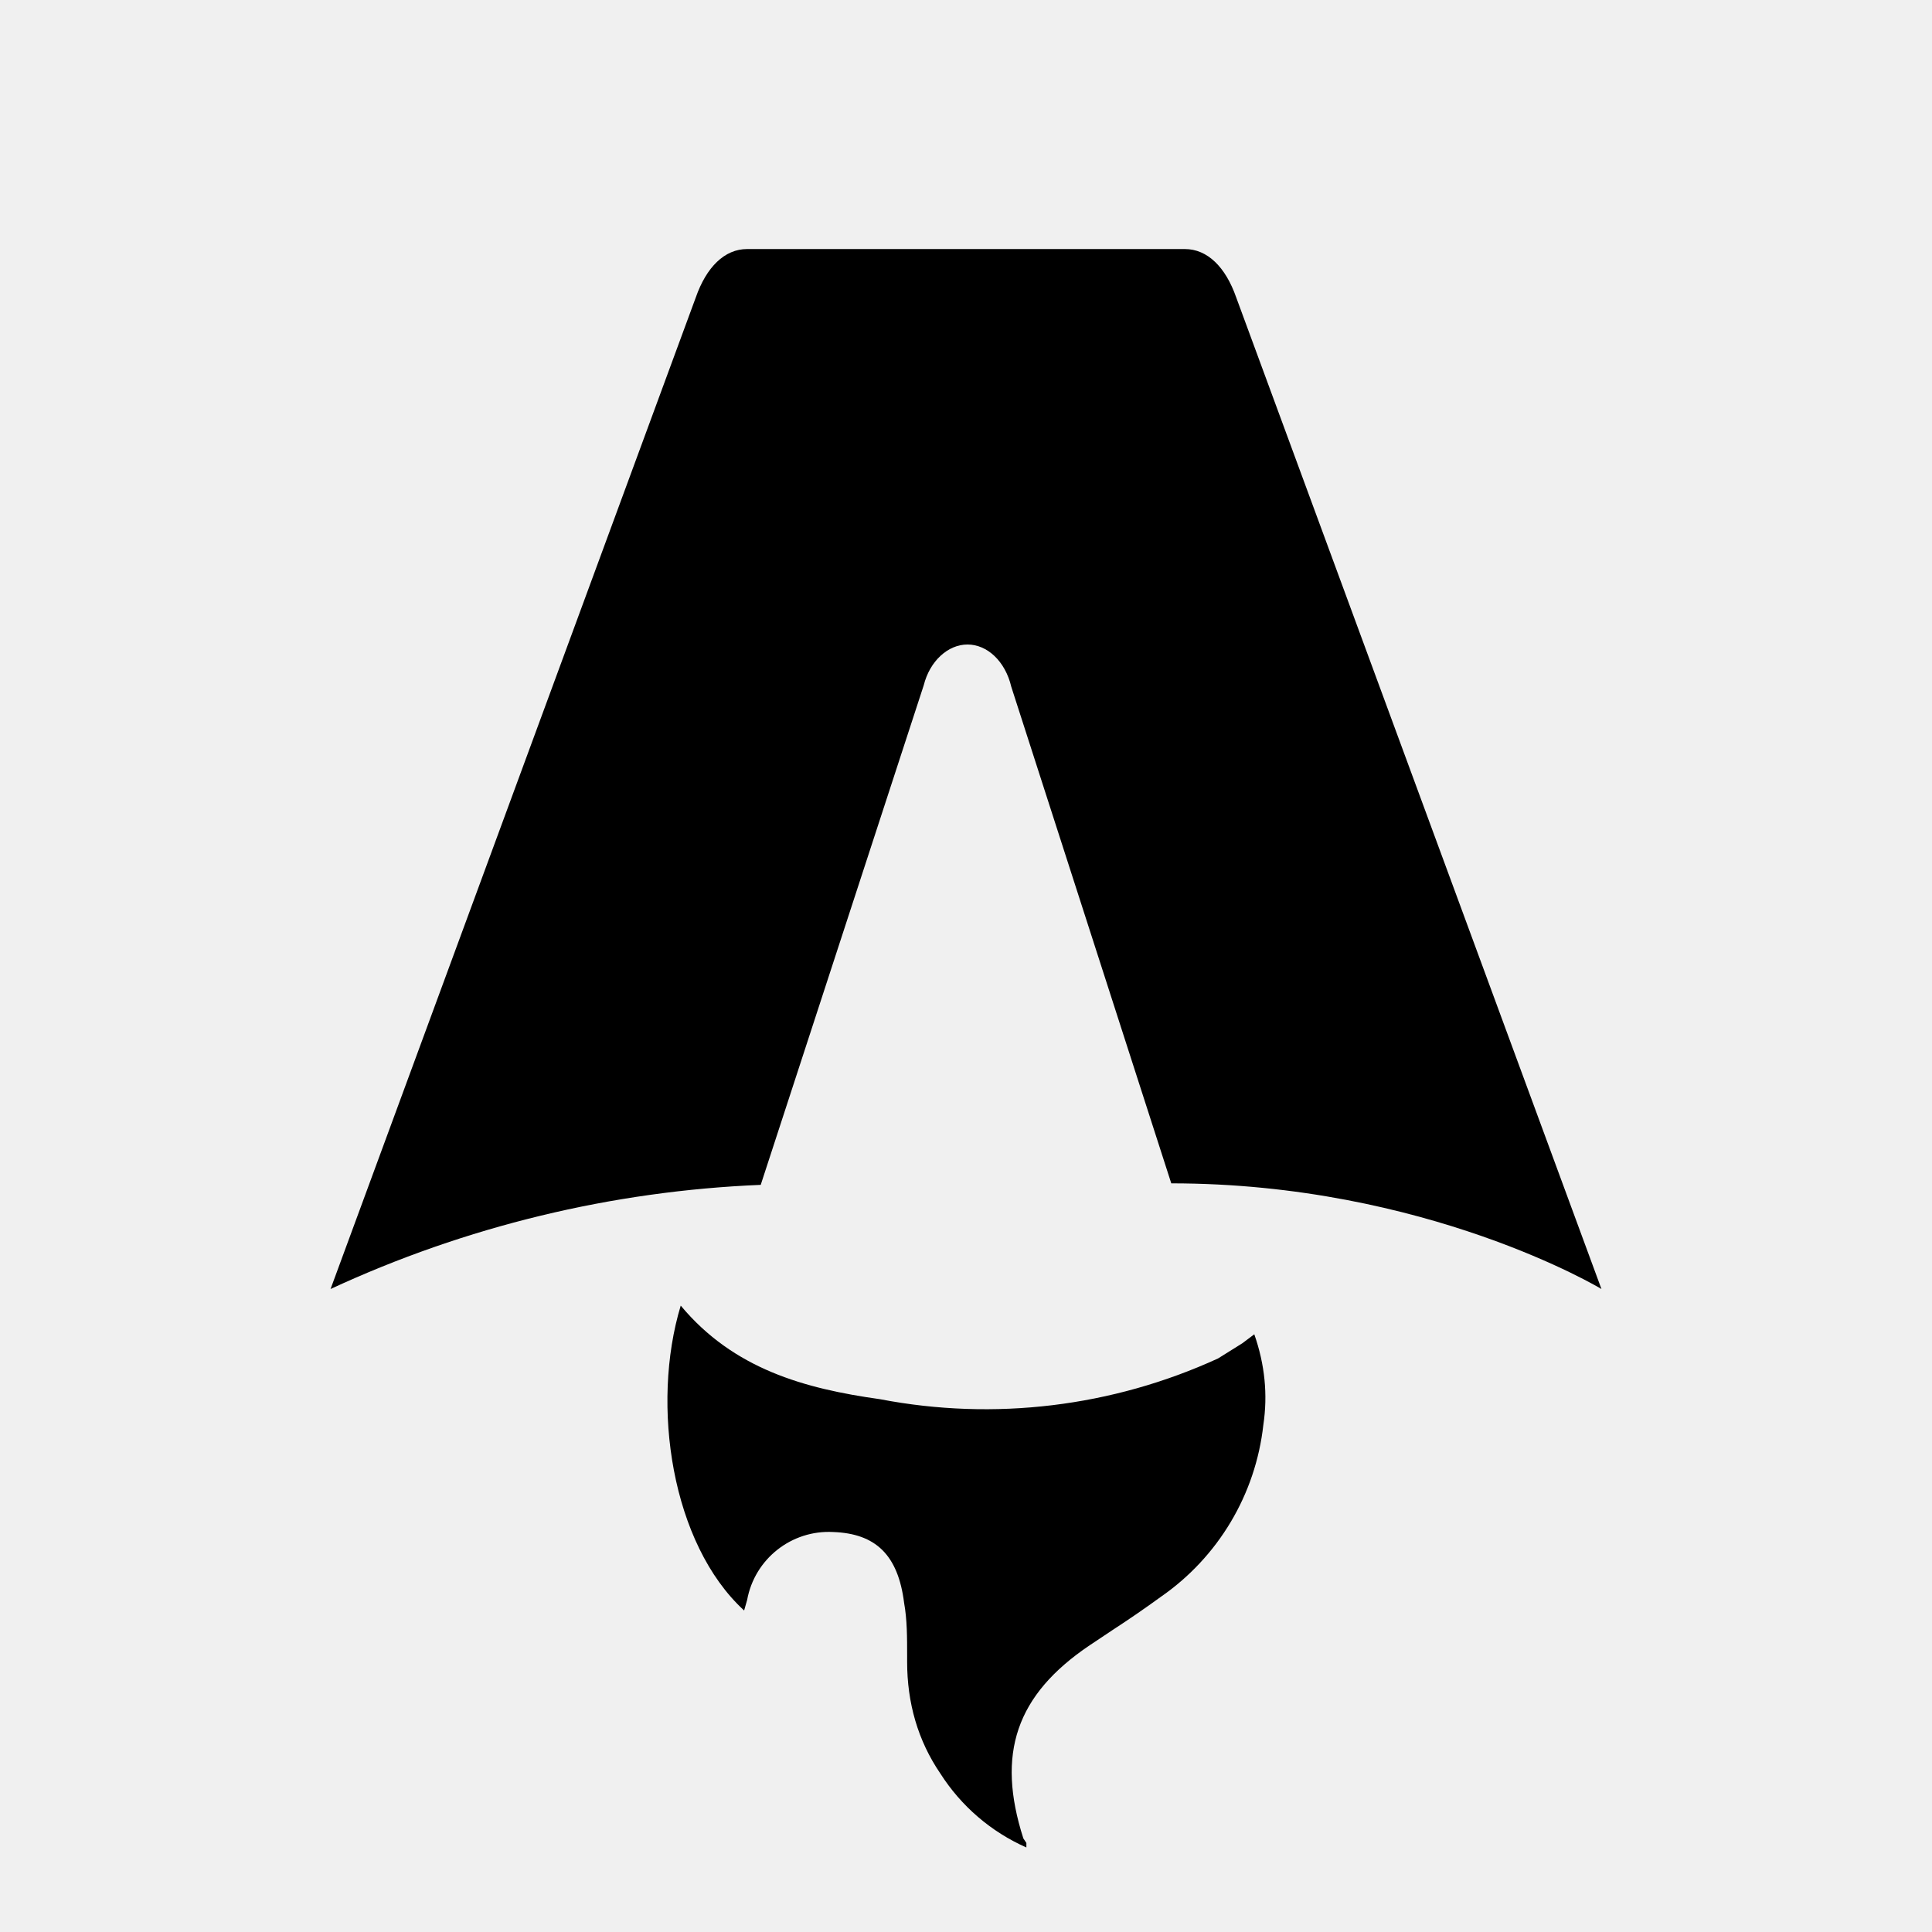
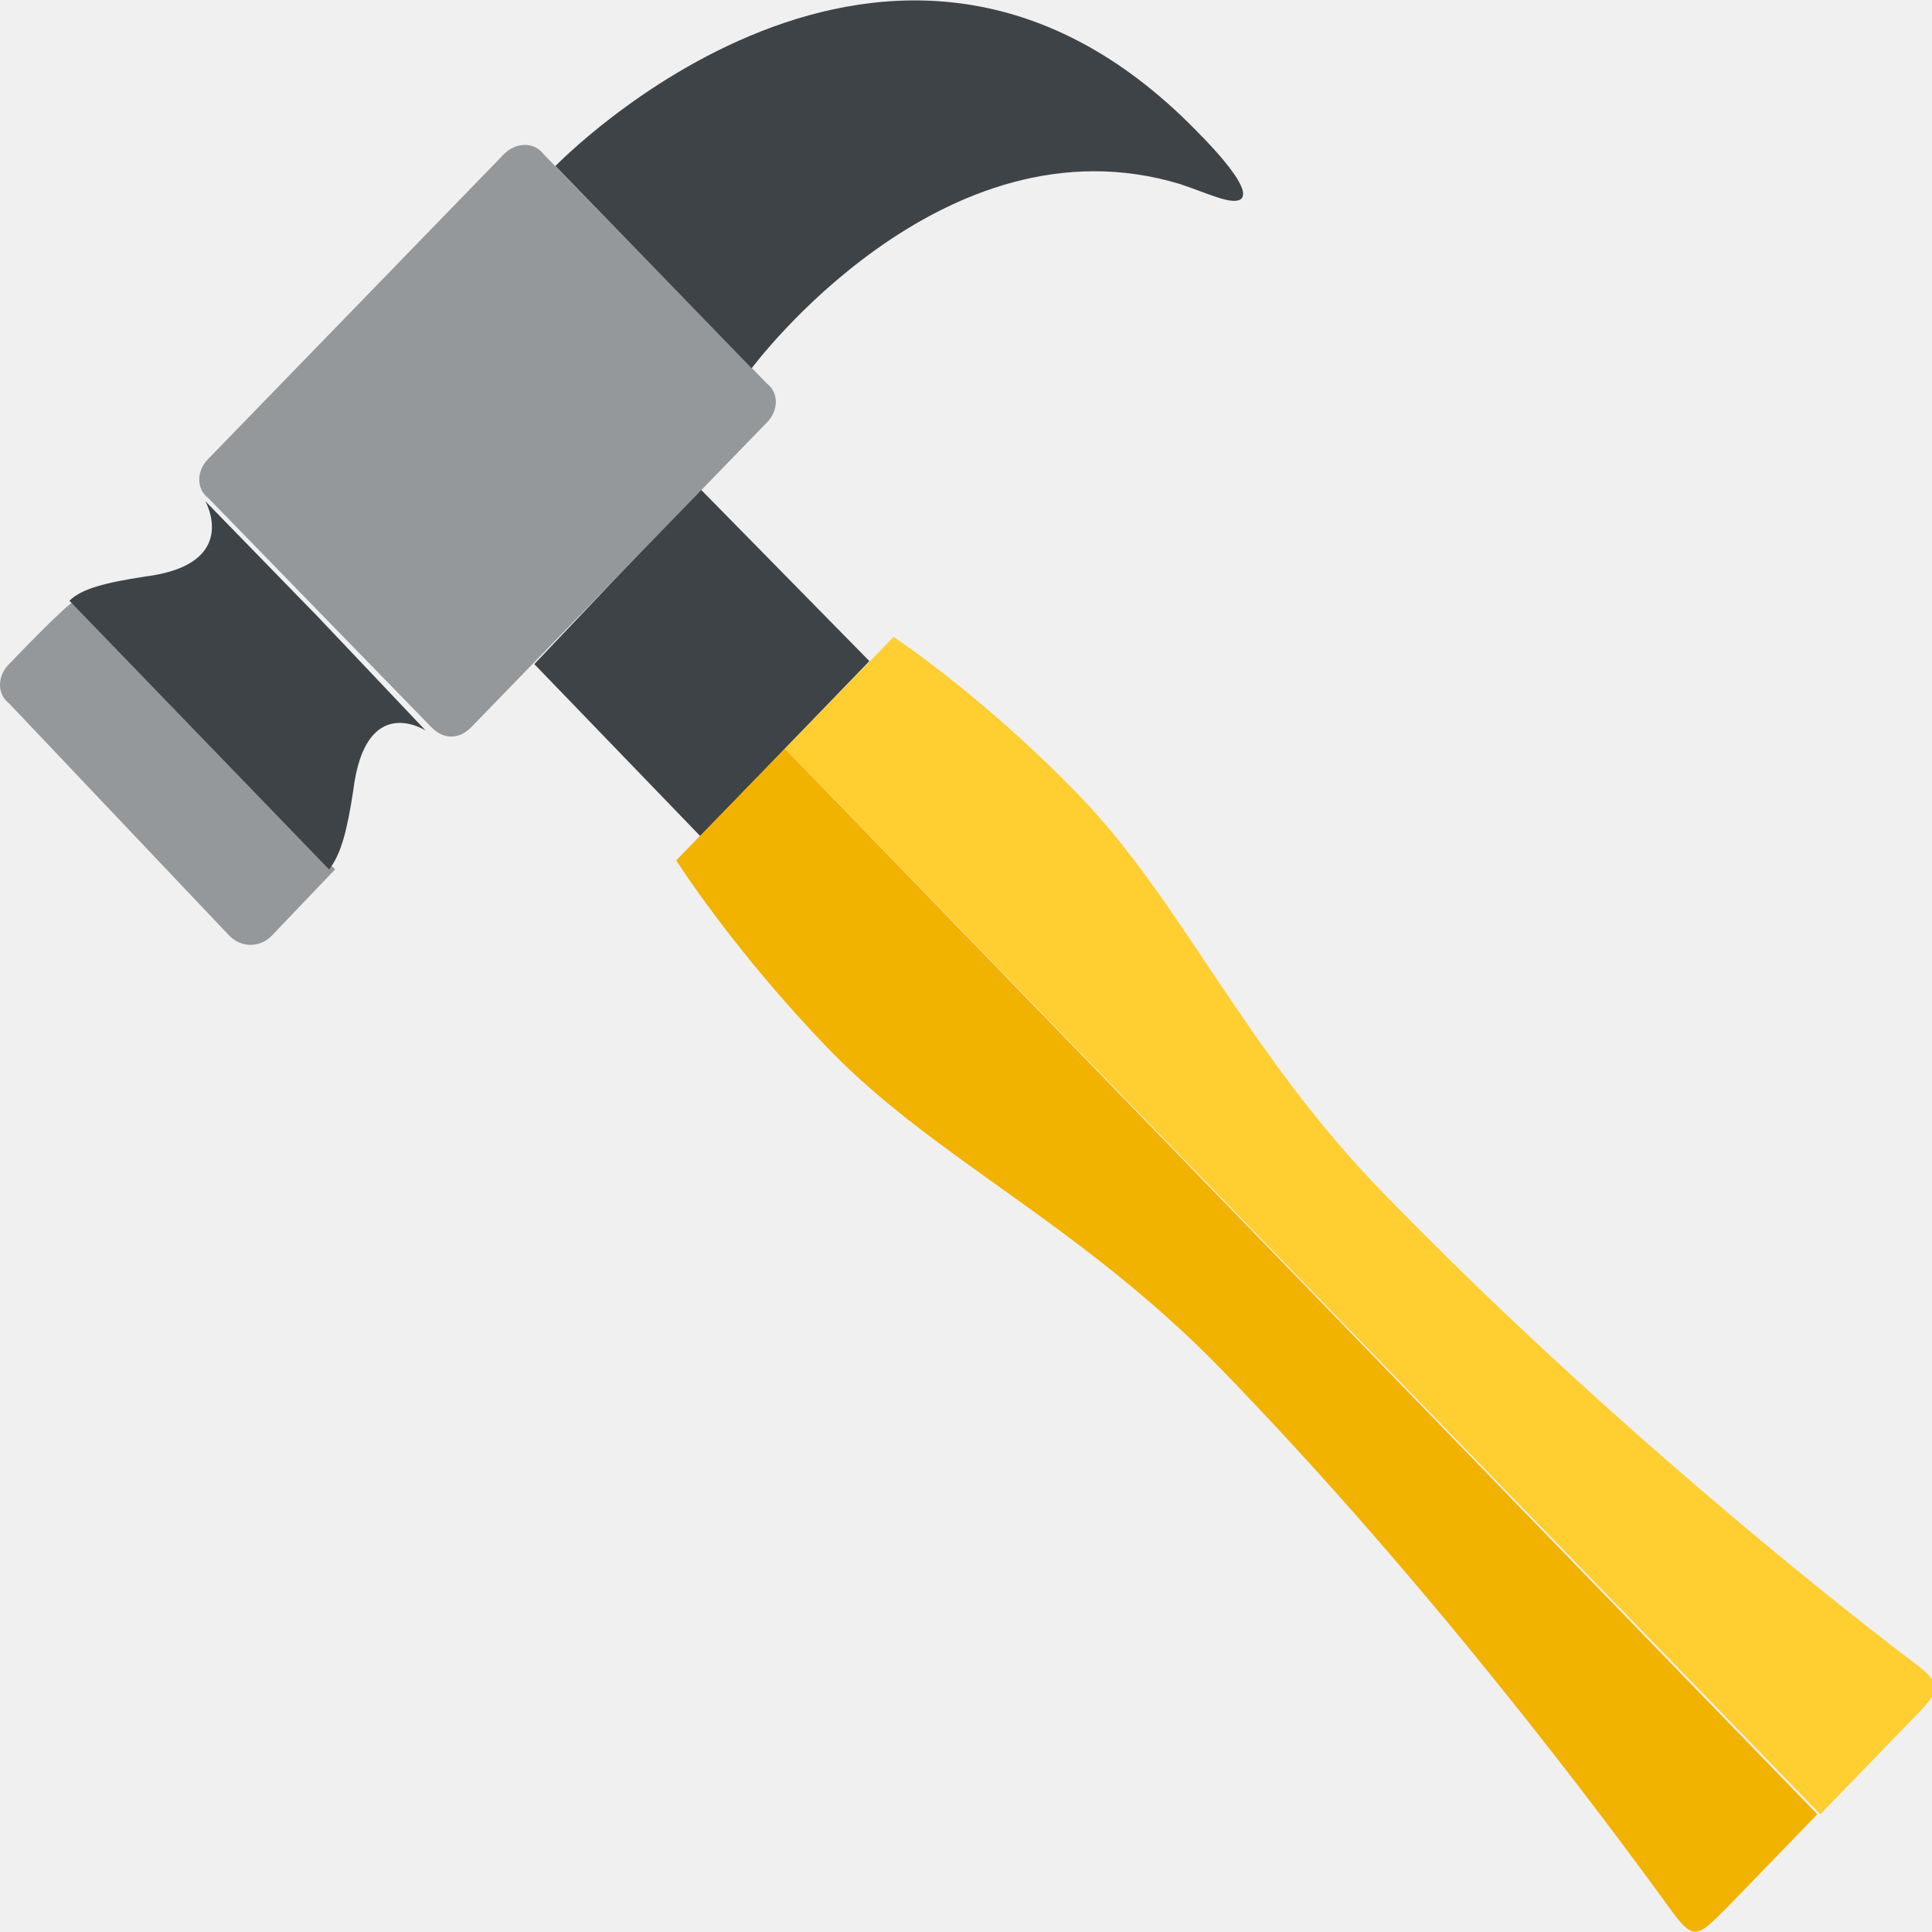
- <svg xmlns="http://www.w3.org/2000/svg" fill="none" viewBox="0 0 128 128">
-   <path d="M50.4 78.5a75.1 75.1 0 0 0-28.5 6.9l24.2-65.7c.7-2 1.9-3.2 3.4-3.2h29c1.5 0 2.7 1.2 3.4 3.2l24.2 65.7s-11.6-7-28.5-7L67 45.5c-.4-1.7-1.6-2.8-2.9-2.8-1.3 0-2.5 1.1-2.9 2.7L50.4 78.5Zm-1.1 28.2Zm-4.2-20.2c-2 6.6-.6 15.8 4.2 20.2a17.5 17.5 0 0 1 .2-.7 5.5 5.5 0 0 1 5.7-4.5c2.8.1 4.3 1.5 4.7 4.7.2 1.1.2 2.3.2 3.5v.4c0 2.7.7 5.2 2.2 7.4a13 13 0 0 0 5.7 4.9v-.3l-.2-.3c-1.8-5.6-.5-9.5 4.4-12.8l1.5-1a73 73 0 0 0 3.2-2.2 16 16 0 0 0 6.8-11.4c.3-2 .1-4-.6-6l-.8.6-1.6 1a37 37 0 0 1-22.4 2.7c-5-.7-9.7-2-13.2-6.2Z" />
-   <style>
-         path { fill: #000; }
-         @media (prefers-color-scheme: dark) {
-             path { fill: #FFF; }
-         }
-     </style>
+ <svg xmlns="http://www.w3.org/2000/svg" width="800px" height="800px" viewBox="0 0 64 64" aria-hidden="true" role="img" class="iconify iconify--emojione" preserveAspectRatio="xMidYMid meet">
+   <path fill="#3e4347" d="M28.8 21.9l-5.6 5.8l-5.5-5.7l5.5-5.8z">
+ 
+ </path>
+   <g fill="#94989b">
+     <path d="M16.7 5.1L6.9 15.2c-.4.4-.4 1 0 1.3l3.7 3.8l3.7 3.8c.4.4.9.4 1.3 0L25.4 14c.4-.4.4-1 0-1.3L18 5.1c-.3-.4-.9-.4-1.3 0">
+ 
+ </path>
+     <path d="M.3 22c-.4.4-.4 1 0 1.3L7.6 31c.4.4 1 .4 1.4 0c0 0 2-2.1 2.1-2.2l-8.6-8.9C2.3 19.9.3 22 .3 22">
+ 
+ </path>
+   </g>
+   <g fill="#3e4347">
+     <path d="M10.5 20.4l-3.7-3.8s1.2 2.1-2 2.5c-1.3.2-2.1.4-2.5.8l8.6 8.9c.4-.5.6-1.3.8-2.6c.4-3.3 2.4-2 2.4-2l-3.6-3.8">
+ 
+ </path>
+     <path d="M39.6 4.3C29.5-6 18.4 5.5 18.4 5.5l6.5 6.7s6.3-8.5 14.2-6.1c.9.3 1.7.7 2 .5c.4-.3-.8-1.6-1.5-2.3">
+ 
+ </path>
+   </g>
+   <path d="M26 24.8l-3.6 3.7s1.9 3 5.1 6.3c3.5 3.6 8.2 5.7 12.9 10.5c7 7.2 12.8 15 14.9 17.9c.8 1.1.9 1 1.9 0l3-3.1L26 24.8" fill="#f2b200">
+ 
+ </path>
+   <path d="M26 24.8l3.6-3.7s2.9 1.9 6.1 5.2c3.5 3.6 5.5 8.5 10.2 13.3c7 7.2 14.5 13.2 17.4 15.4c1.1.8 1 1 0 2l-3 3.1L26 24.8" fill="#ffce31">
+ 
+ </path>
</svg>
